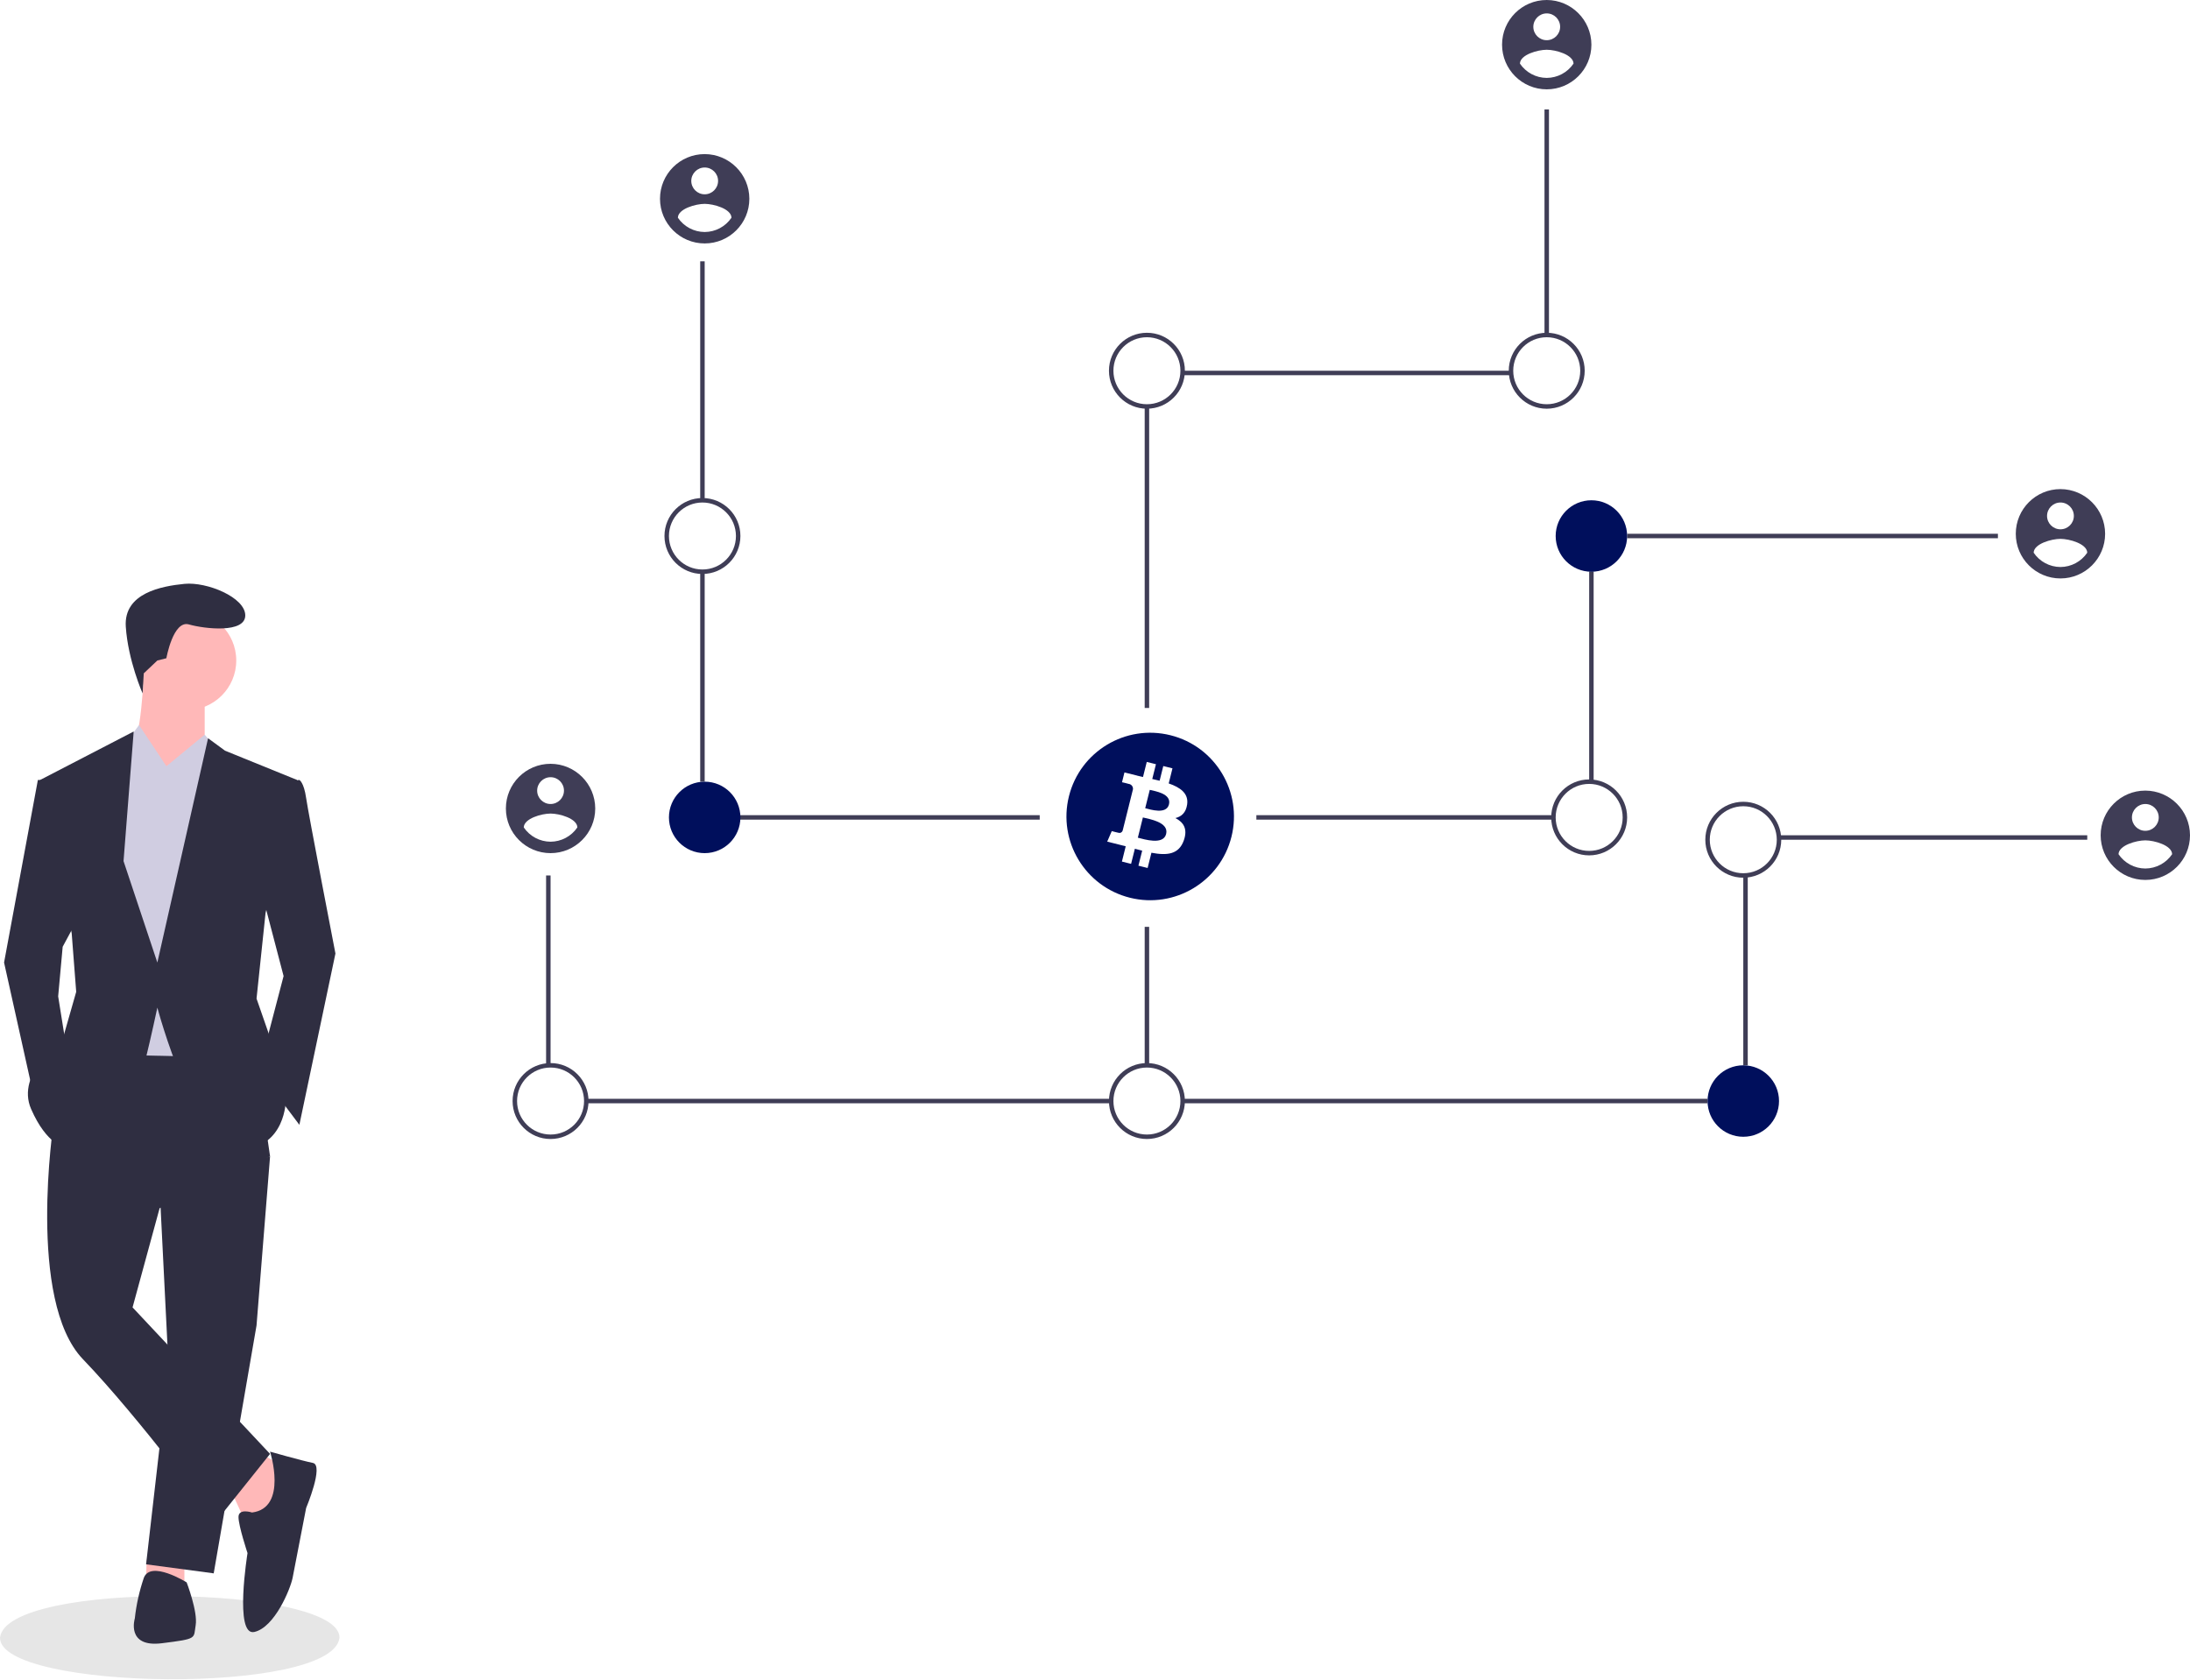
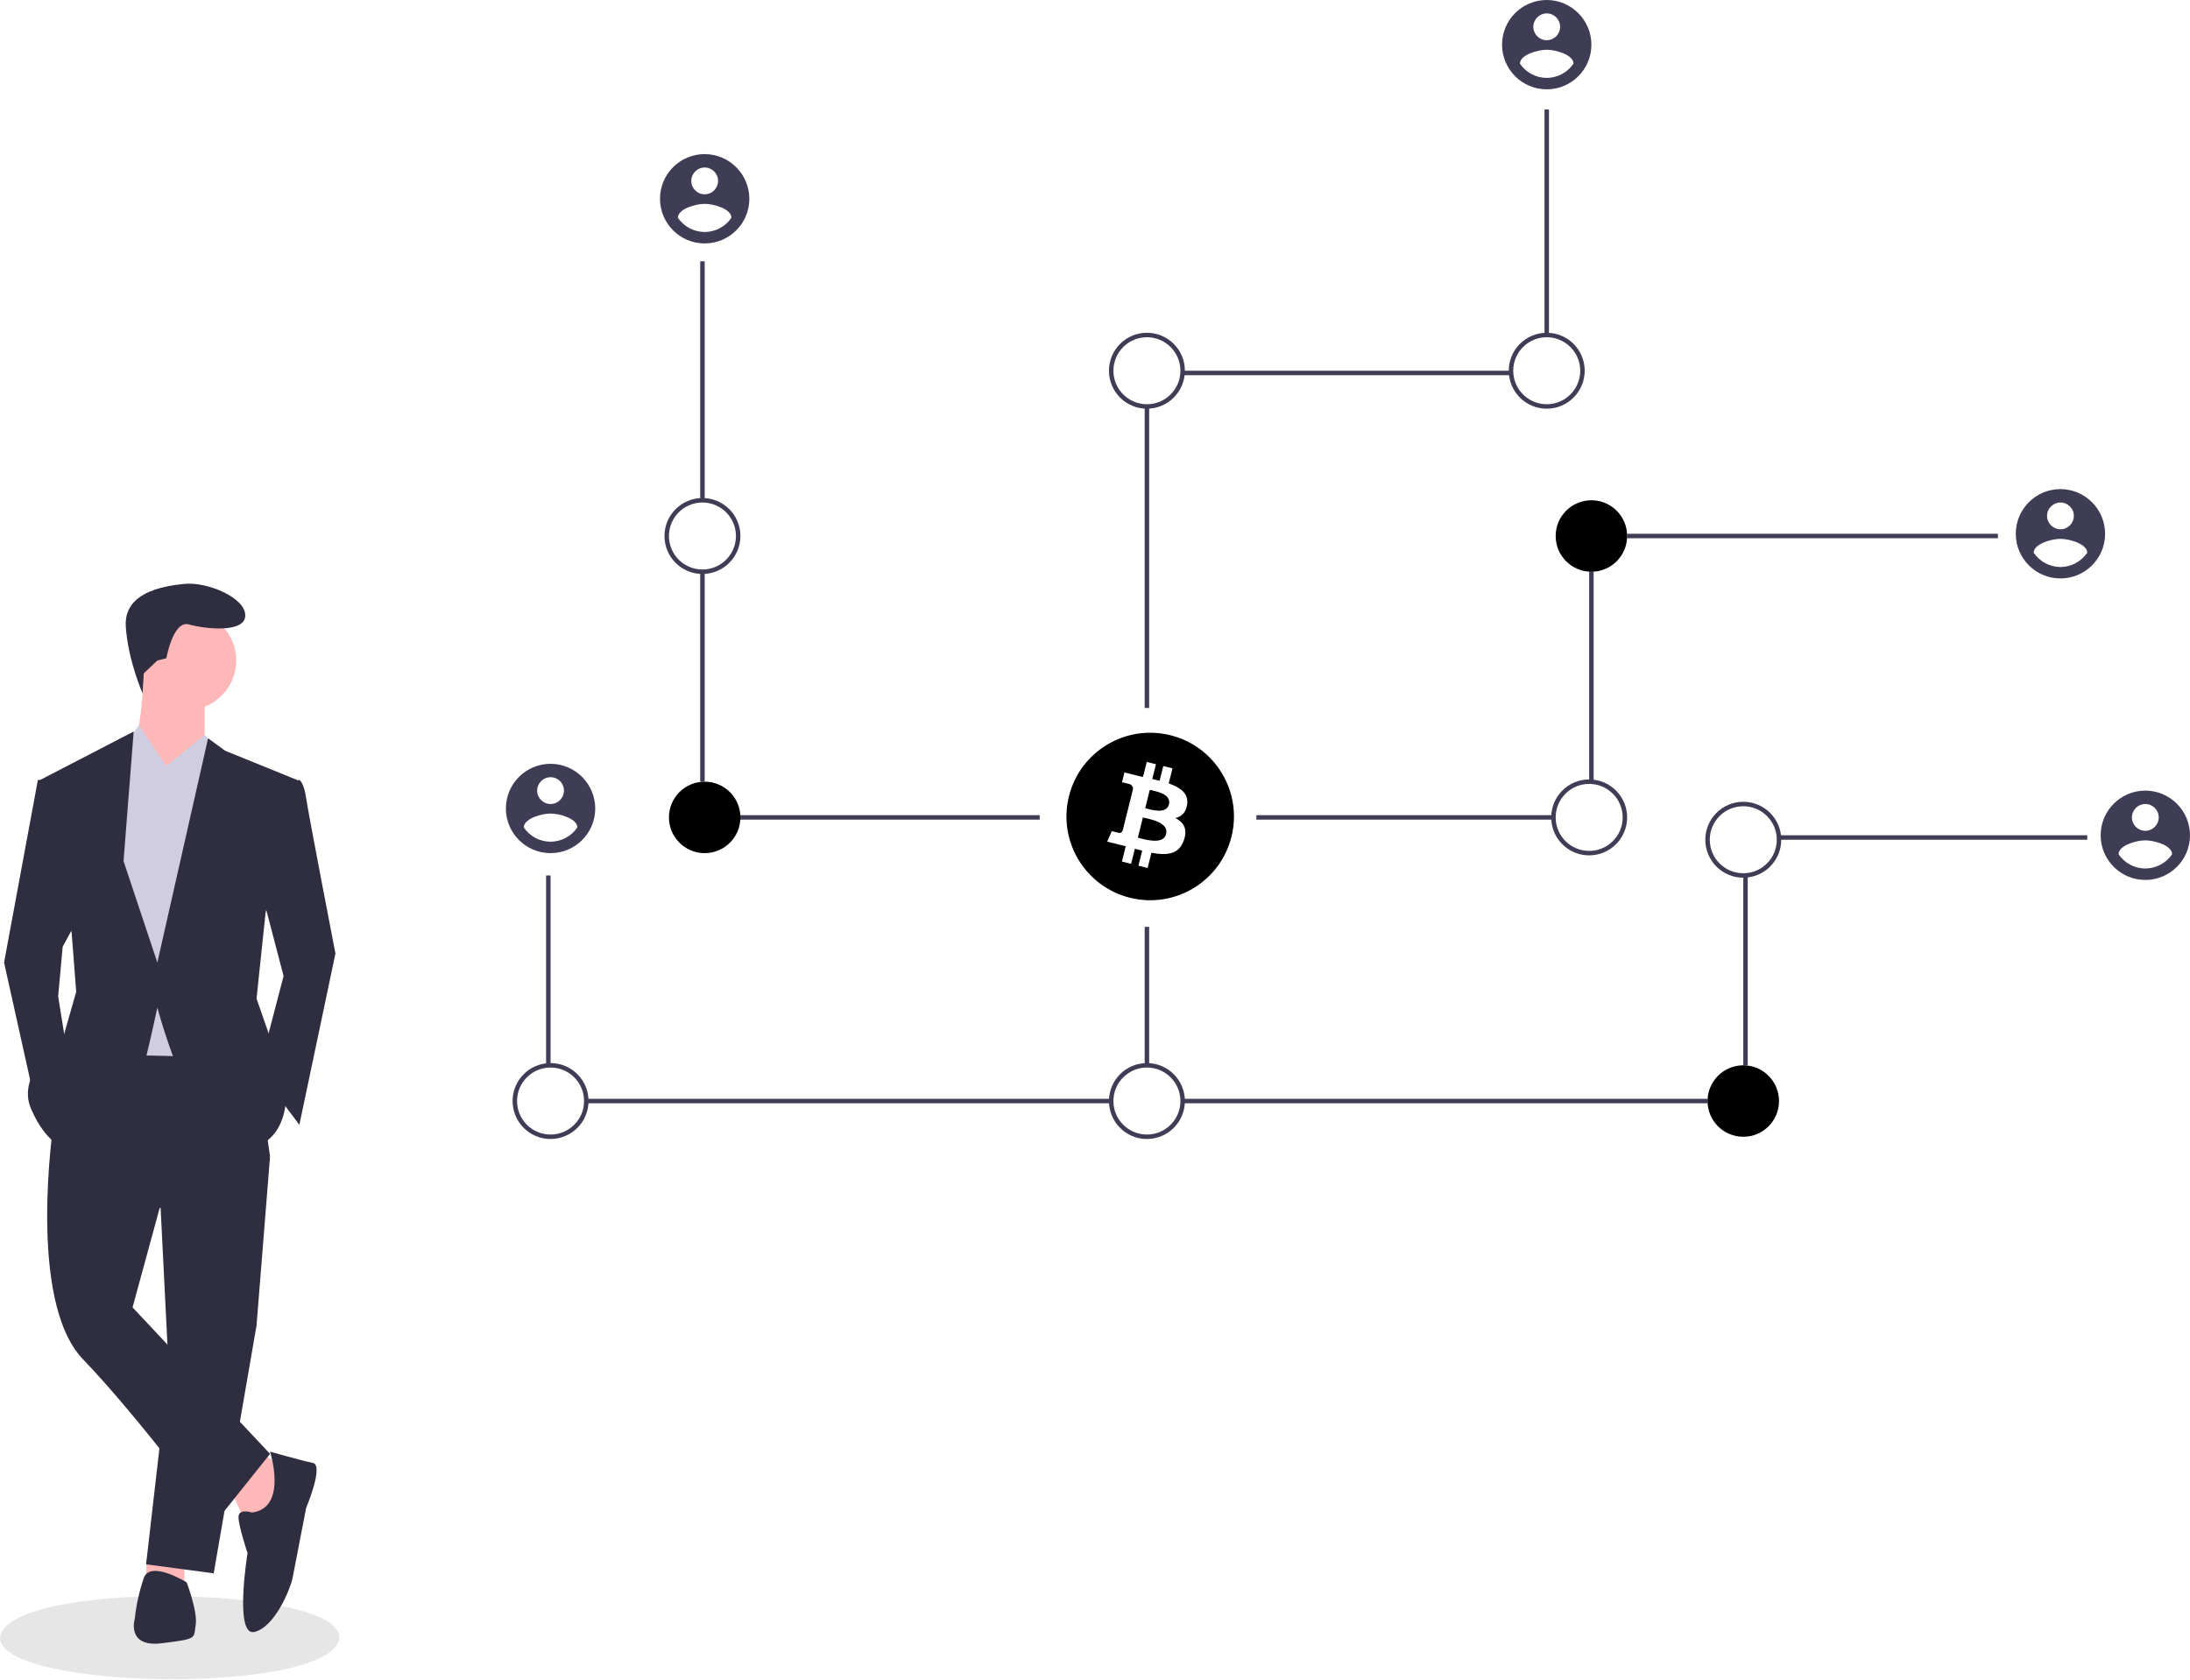
<svg xmlns="http://www.w3.org/2000/svg" data-name="Layer 1" width="980.494" height="751.895" viewBox="0 0 980.494 751.895">
  <rect x="313.494" y="117" width="2" height="107" fill="#3f3d56" />
  <rect x="313.494" y="255.85" width="2" height="94.149" fill="#3f3d56" />
  <rect x="310.494" y="365" width="155" height="2" fill="#3f3d56" />
  <rect x="244.494" y="392" width="2" height="85" fill="#3f3d56" />
  <rect x="262.494" y="492" width="235" height="2" fill="#3f3d56" />
  <path d="M623.247,551.052" transform="translate(-109.7531 -74.05234)" fill="none" stroke="#3f3d56" stroke-miterlimit="10" stroke-width="2" />
  <path d="M623.247,469.052" transform="translate(-109.7531 -74.05234)" fill="none" stroke="#3f3d56" stroke-miterlimit="10" stroke-width="2" />
  <rect x="691.494" y="49" width="2" height="101" fill="#3f3d56" />
  <rect x="529.46" y="166" width="147.034" height="2" fill="#3f3d56" />
  <rect x="512.494" y="182" width="2" height="135" fill="#3f3d56" />
  <path d="M424.247,331.052a17,17,0,1,1,17-17A17.019,17.019,0,0,1,424.247,331.052Zm0-32a15,15,0,1,0,15,15A15.017,15.017,0,0,0,424.247,299.052Z" transform="translate(-109.7531 -74.05234)" fill="#3f3d56" />
  <path d="M356.247,584.052a17,17,0,1,1,17-17A17.019,17.019,0,0,1,356.247,584.052Zm0-32a15,15,0,1,0,15,15A15.017,15.017,0,0,0,356.247,552.052Z" transform="translate(-109.7531 -74.05234)" fill="#3f3d56" />
-   <circle cx="315.494" cy="366" r="16" fill="#000f5c" />
+   <circle cx="315.494" cy="366" r="16" fill="#000000" />
  <rect x="728.494" y="239" width="166" height="2" fill="#3f3d56" />
  <rect x="711.494" y="255.85" width="2" height="94.149" fill="#3f3d56" />
  <rect x="562.494" y="365" width="133" height="2" fill="#3f3d56" />
  <rect x="796.494" y="374" width="138" height="2" fill="#3f3d56" />
  <rect x="780.494" y="392" width="2" height="85" fill="#3f3d56" />
  <rect x="529.494" y="492" width="235" height="2" fill="#3f3d56" />
  <rect x="512.494" y="415" width="2" height="62" fill="#3f3d56" />
-   <circle cx="712.494" cy="240" r="16" fill="#000f5c" />
+   <circle cx="712.494" cy="240" r="16" fill="#000000" />
  <path d="M802.247,257.052a17,17,0,1,1,17-17A17.019,17.019,0,0,1,802.247,257.052Zm0-32a15,15,0,1,0,15,15A15.017,15.017,0,0,0,802.247,225.052Z" transform="translate(-109.7531 -74.05234)" fill="#3f3d56" />
  <path d="M623.247,257.052a17,17,0,1,1,17-17A17.019,17.019,0,0,1,623.247,257.052Zm0-32a15,15,0,1,0,15,15A15.017,15.017,0,0,0,623.247,225.052Z" transform="translate(-109.7531 -74.05234)" fill="#3f3d56" />
  <path d="M890.247,467.052a17,17,0,1,1,17-17A17.019,17.019,0,0,1,890.247,467.052Zm0-32a15,15,0,1,0,15,15A15.017,15.017,0,0,0,890.247,435.052Z" transform="translate(-109.7531 -74.05234)" fill="#3f3d56" />
-   <circle cx="780.494" cy="493" r="16" fill="#000f5c" />
+   <circle cx="780.494" cy="493" r="16" fill="#000000" />
  <path d="M623.247,584.052a17,17,0,1,1,17-17A17.019,17.019,0,0,1,623.247,584.052Zm0-32a15,15,0,1,0,15,15A15.017,15.017,0,0,0,623.247,552.052Z" transform="translate(-109.7531 -74.05234)" fill="#3f3d56" />
  <path d="M821.247,457.052a17,17,0,1,1,17-17A17.019,17.019,0,0,1,821.247,457.052Zm0-32a15,15,0,1,0,15,15A15.017,15.017,0,0,0,821.247,425.052Z" transform="translate(-109.7531 -74.05234)" fill="#3f3d56" />
  <path d="M356.247,416.052a20,20,0,1,0,20,20A20.059,20.059,0,0,0,356.247,416.052Zm0,6a6,6,0,1,1-6,6,6.02,6.02,0,0,1,6-6Zm0,28.885a14.57,14.57,0,0,1-12-6.404c.096-4,8-6.202,12-6.202s11.904,2.202,12,6.202a14.594,14.594,0,0,1-12,6.404Z" transform="translate(-109.7531 -74.05234)" fill="#3f3d56" />
  <path d="M425.247,143.052a20,20,0,1,0,20,20A20.059,20.059,0,0,0,425.247,143.052Zm0,6a6,6,0,1,1-6,6,6.02,6.02,0,0,1,6-6Zm0,28.885a14.57,14.57,0,0,1-12-6.404c.096-4,8-6.202,12-6.202s11.904,2.202,12,6.202a14.594,14.594,0,0,1-12,6.404Z" transform="translate(-109.7531 -74.05234)" fill="#3f3d56" />
  <path d="M802.247,74.052a20,20,0,1,0,20,20A20.059,20.059,0,0,0,802.247,74.052Zm0,6a6,6,0,1,1-6,6,6.02,6.02,0,0,1,6-6Zm0,28.885a14.57,14.57,0,0,1-12-6.404c.096-4,8-6.202,12-6.202s11.904,2.202,12,6.202a14.594,14.594,0,0,1-12,6.404Z" transform="translate(-109.7531 -74.05234)" fill="#3f3d56" />
  <path d="M1032.247,293.052a20,20,0,1,0,20,20A20.059,20.059,0,0,0,1032.247,293.052Zm0,6a6,6,0,1,1-6,6,6.02,6.02,0,0,1,6-6Zm0,28.885a14.57,14.57,0,0,1-12-6.404c.096-4,8-6.202,12-6.202s11.904,2.202,12,6.202a14.594,14.594,0,0,1-12,6.404Z" transform="translate(-109.7531 -74.05234)" fill="#3f3d56" />
  <path d="M1070.247,428.052a20,20,0,1,0,20,20A20.059,20.059,0,0,0,1070.247,428.052Zm0,6a6,6,0,1,1-6,6,6.02,6.02,0,0,1,6-6Zm0,28.885a14.57,14.57,0,0,1-12-6.404c.096-4,8-6.202,12-6.202s11.904,2.202,12,6.202a14.594,14.594,0,0,1-12,6.404Z" transform="translate(-109.7531 -74.05234)" fill="#3f3d56" />
-   <path d="M624.525,427.719l-2.049,8.215c2.323.579,9.483,2.941,10.643-1.708C634.328,429.379,626.848,428.298,624.525,427.719Z" transform="translate(-109.7531 -74.05234)" fill="#000f5c" />
-   <path d="M621.443,440.08l-2.26,9.058c2.789.693,11.392,3.455,12.664-1.655C633.176,442.155,624.232,440.776,621.443,440.08Z" transform="translate(-109.7531 -74.05234)" fill="#000f5c" />
-   <path d="M633.787,403.264a37.493,37.493,0,1,0,27.308,45.451A37.487,37.487,0,0,0,633.787,403.264Zm7.462,31.037c-.541,3.653-2.565,5.422-5.254,6.041,3.691,1.921,5.57,4.869,3.78,9.979-2.22,6.345-7.497,6.881-14.512,5.553l-1.703,6.824-4.115-1.025,1.68-6.733q-1.644-.407-3.279-.85l-1.686,6.764-4.11-1.026,1.703-6.836c-.961-.246-1.937-.508-2.933-.757l-5.354-1.336,2.042-4.709s3.032.807,2.991.747a1.496,1.496,0,0,0,1.885-.978l2.691-10.787c.151.037.298.073.434.108a3.496,3.496,0,0,0-.427-.137l1.919-7.701a2.189,2.189,0,0,0-1.917-2.392c.065-.044-2.988-.743-2.988-.743l1.095-4.395,5.675,1.417-.005.021c.853.212,1.732.413,2.628.617l1.686-6.757,4.112,1.025-1.652,6.625c1.104.252,2.215.506,3.297.775l1.641-6.581,4.114,1.025-1.685,6.76C638.196,426.628,641.995,429.31,641.249,434.301Z" transform="translate(-109.7531 -74.05234)" fill="#000f5c" />
+   <path d="M624.525,427.719l-2.049,8.215c2.323.579,9.483,2.941,10.643-1.708C634.328,429.379,626.848,428.298,624.525,427.719Z" transform="translate(-109.7531 -74.05234)" fill="#000000" />
+   <path d="M621.443,440.08l-2.26,9.058c2.789.693,11.392,3.455,12.664-1.655C633.176,442.155,624.232,440.776,621.443,440.08Z" transform="translate(-109.7531 -74.05234)" fill="#000000" />
+   <path d="M633.787,403.264a37.493,37.493,0,1,0,27.308,45.451A37.487,37.487,0,0,0,633.787,403.264Zm7.462,31.037c-.541,3.653-2.565,5.422-5.254,6.041,3.691,1.921,5.57,4.869,3.78,9.979-2.22,6.345-7.497,6.881-14.512,5.553l-1.703,6.824-4.115-1.025,1.68-6.733q-1.644-.407-3.279-.85l-1.686,6.764-4.11-1.026,1.703-6.836c-.961-.246-1.937-.508-2.933-.757l-5.354-1.336,2.042-4.709s3.032.807,2.991.747a1.496,1.496,0,0,0,1.885-.978l2.691-10.787c.151.037.298.073.434.108a3.496,3.496,0,0,0-.427-.137l1.919-7.701a2.189,2.189,0,0,0-1.917-2.392c.065-.044-2.988-.743-2.988-.743l1.095-4.395,5.675,1.417-.005.021c.853.212,1.732.413,2.628.617l1.686-6.757,4.112,1.025-1.652,6.625c1.104.252,2.215.506,3.297.775l1.641-6.581,4.114,1.025-1.685,6.76C638.196,426.628,641.995,429.31,641.249,434.301Z" transform="translate(-109.7531 -74.05234)" fill="#000000" />
  <path d="M261.753,807.346c-2.845,25.876-152.226,23.704-151.999-.002C112.599,781.47,261.979,783.642,261.753,807.346Z" transform="translate(-109.7531 -74.05234)" fill="#e6e6e6" />
  <polygon points="103.754 668.156 109.81 681.276 120.911 680.267 127.976 657.054 116.874 650.999 103.754 668.156" fill="#ffb8b8" />
  <polygon points="65.642 698.373 65.403 707.516 82.56 708.525 82.56 697.424 65.642 698.373" fill="#ffb8b8" />
  <polygon points="71.458 531.908 75.495 612.647 65.403 700.451 95.68 704.488 114.856 593.472 120.911 517.778 71.458 531.908" fill="#2f2e41" />
  <path d="M133.777,576.692s-12.111,79.73,13.12,105.971,59.545,72.666,59.545,72.666l24.222-30.277L169.101,659.45l12.111-44.407,49.453-23.213-8.074-55.508-72.666-1.009Z" transform="translate(-109.7531 -74.05234)" fill="#2f2e41" />
  <circle cx="83.569" cy="295.744" r="22.203" fill="#ffb8b8" />
  <path d="M174.147,374.843s-1.009,31.287-6.055,35.324,18.166,21.194,18.166,21.194l15.139-24.222V384.935Z" transform="translate(-109.7531 -74.05234)" fill="#ffb8b8" />
  <polygon points="74.486 343.179 62.233 324.677 55.31 334.096 45.218 362.355 53.292 472.362 100.726 473.371 106.782 347.216 91.643 329.05 74.486 343.179" fill="#d0cde1" />
  <path d="M235.711,424.296l8.074-1.009s2.018,1.009,3.028,8.074,13.12,69.638,13.12,69.638l-16.148,76.703-18.166-24.222,11.102-42.388-11.102-42.388Z" transform="translate(-109.7531 -74.05234)" fill="#2f2e41" />
  <polygon points="23.015 349.234 16.959 349.234 1.821 430.983 15.95 494.566 30.079 471.353 26.042 446.122 28.061 423.919 35.126 410.798 23.015 349.234" fill="#2f2e41" />
  <path d="M222.59,751.291s-6.055-2.018-6.055,2.018,4.037,16.148,4.037,16.148-6.055,37.342,3.028,35.324,16.148-19.176,17.157-24.222,6.055-31.287,6.055-31.287,8.074-19.176,3.028-20.185-19.176-5.046-19.176-5.046S238.738,749.273,222.59,751.291Z" transform="translate(-109.7531 -74.05234)" fill="#2f2e41" />
  <path d="M193.322,782.578s-16.148-10.092-19.176-2.018a84.801,84.801,0,0,0-4.037,18.166s-4.037,13.12,12.111,11.102,14.129-2.018,15.139-8.074S193.322,782.578,193.322,782.578Z" transform="translate(-109.7531 -74.05234)" fill="#2f2e41" />
  <path d="M180.202,369.797l4.037-1.009s3.028-17.157,10.092-15.139,25.231,4.037,25.231-4.037-17.157-15.139-27.25-14.129-27.25,4.037-26.24,19.176,7.522,29.865,7.522,29.865l.526-8.976Z" transform="translate(-109.7531 -74.05234)" fill="#2f2e41" />
  <polygon points="91.643 355.29 74.486 343.179 91.643 329.05 97.6 336.197 91.643 355.29" fill="#d0cde1" />
  <polygon points="59.347 354.281 74.486 343.179 62.375 325.013 55.31 334.096 59.347 354.281" fill="#d0cde1" />
  <path d="M242.775,423.287l-32.296-13.12-7.569-5.551-22.708,100.42-15.139-45.416,4.542-58.032-41.884,21.699L141.851,491.915l2.018,26.24L137.814,539.35s-21.194,15.139-14.129,31.287,15.139,17.157,15.139,17.157,34.314-32.296,36.333-40.37,5.046-22.203,5.046-22.203,17.157,64.592,37.342,63.582,20.185-22.203,20.185-22.203l-5.046-22.203L224.609,521.183l4.037-38.351Z" transform="translate(-109.7531 -74.05234)" fill="#2f2e41" />
</svg>
